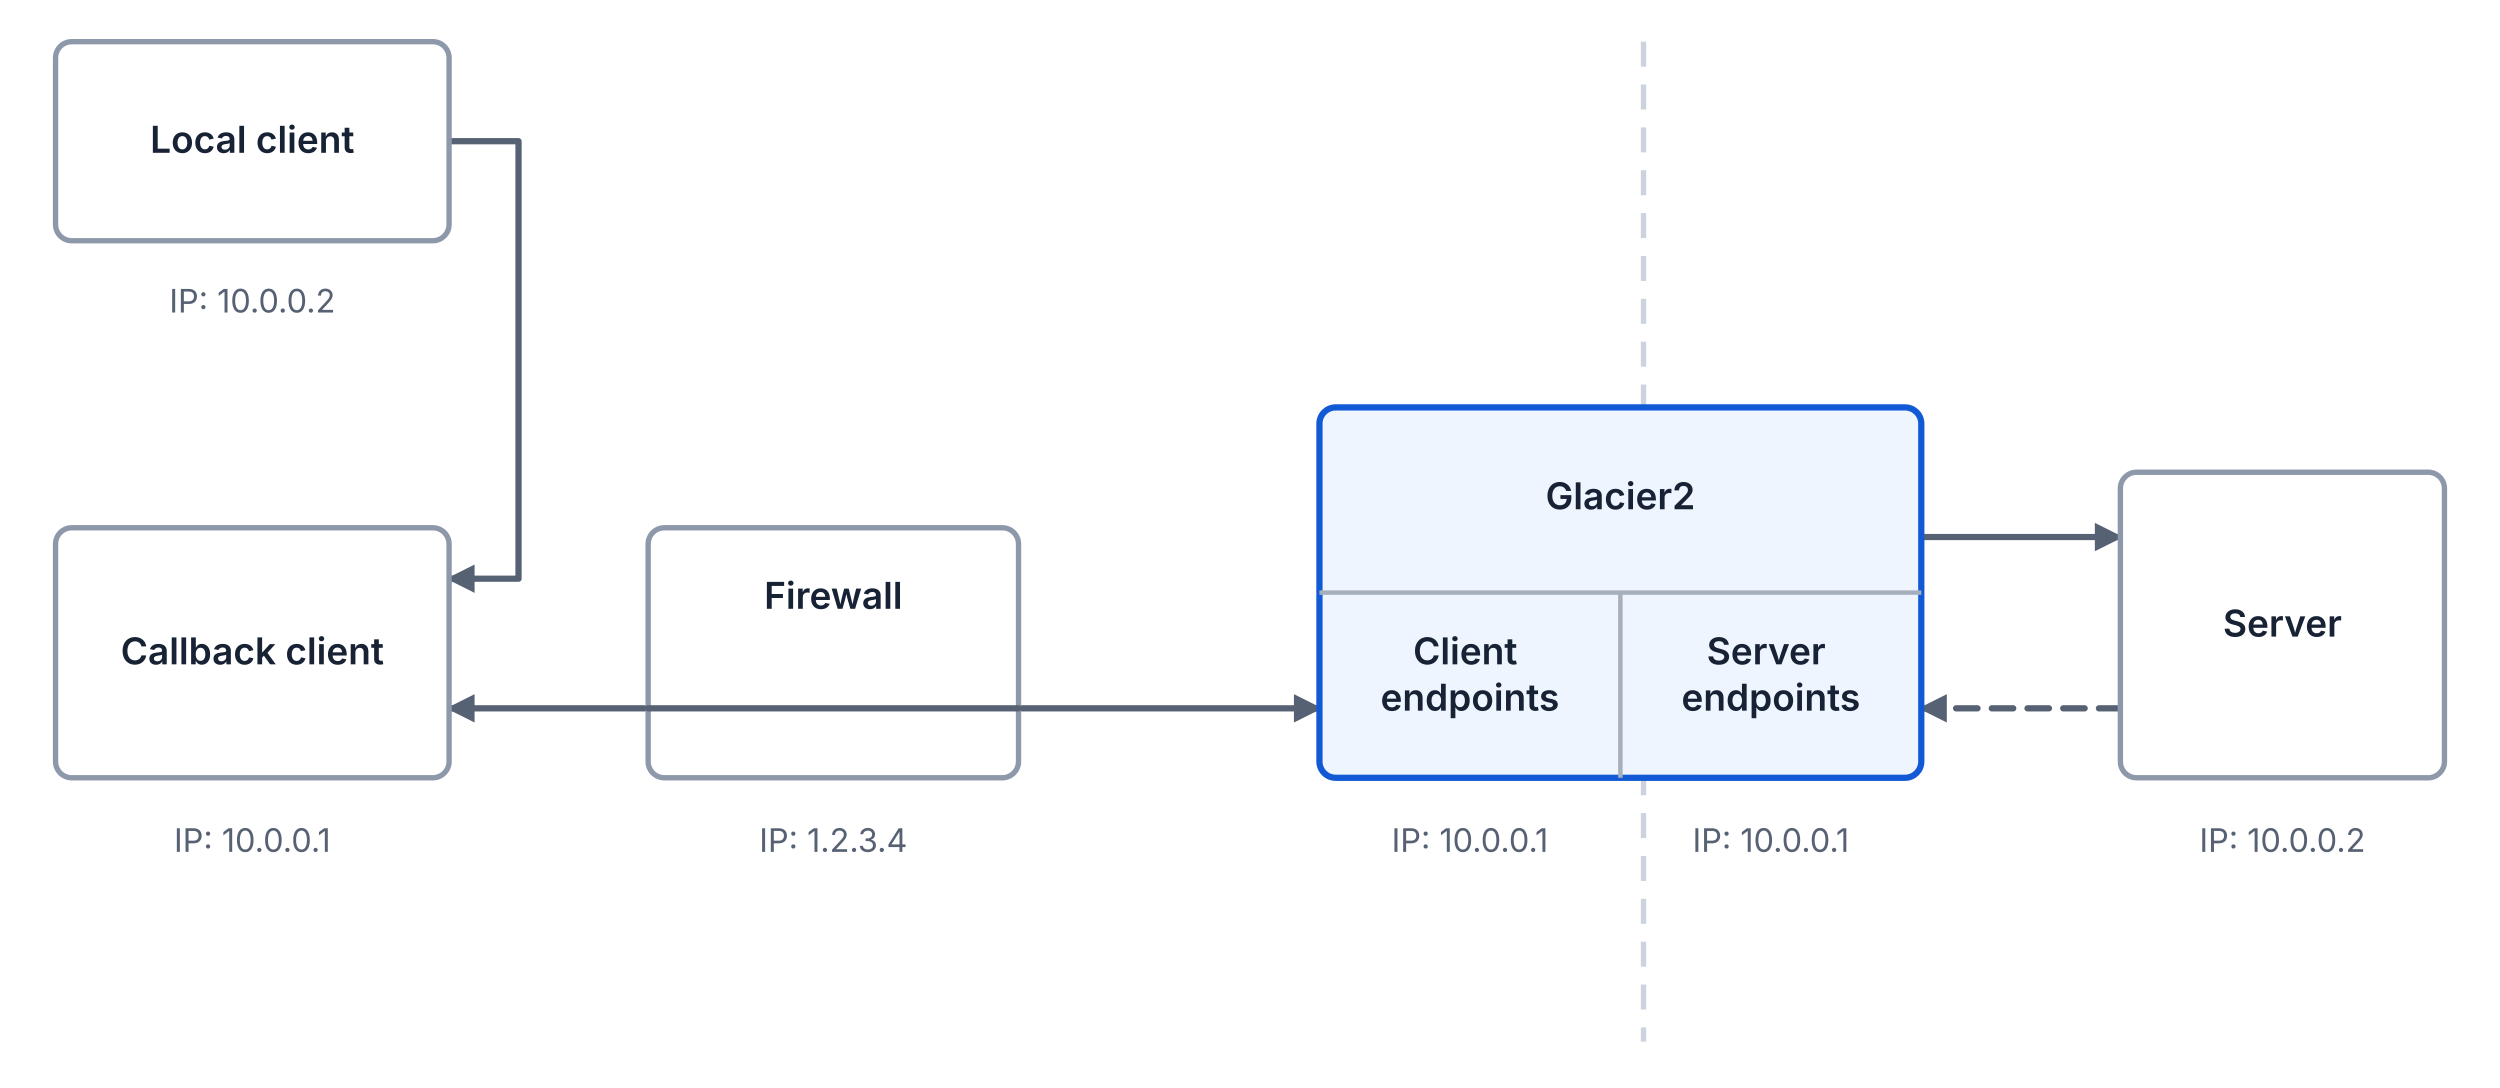
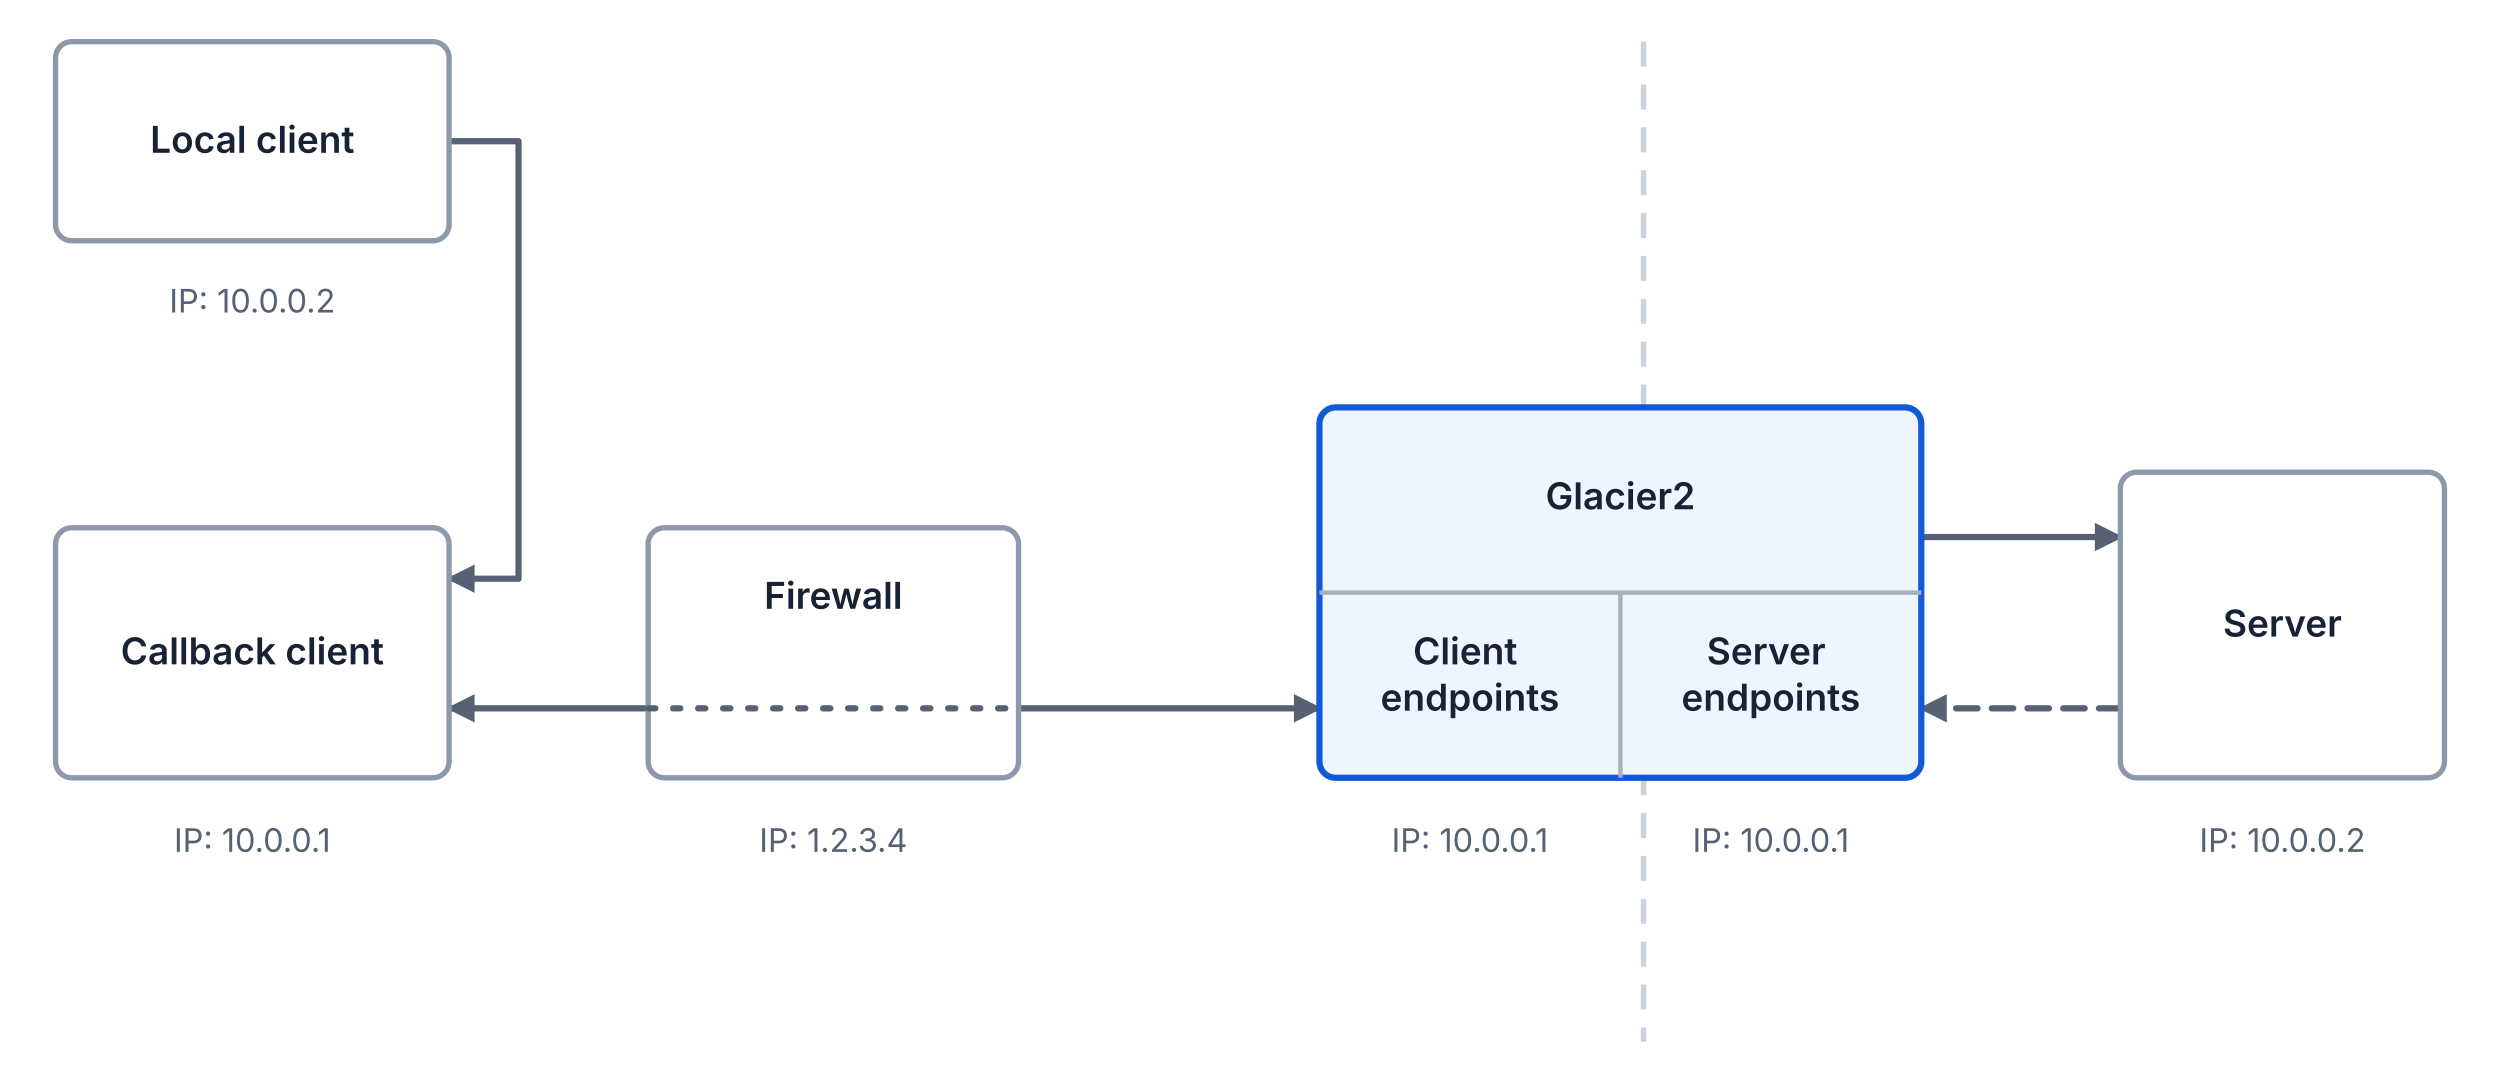
<svg xmlns="http://www.w3.org/2000/svg" width="700" height="304.63" viewBox="0 0 1080 470" role="img" aria-labelledby="title description">
  <defs>
    <marker id="arrow" viewBox="0 0 8 8" refX="7.2" refY="4" markerWidth="7" markerHeight="7" orient="auto-start-reverse">
      <path d="M 0 0 L 8 4 L 0 8 Z" fill="#566174" />
    </marker>
  </defs>
  <style>
    text {
      fill: #182235;
      font-family: Inter, ui-sans-serif, system-ui, -apple-system, BlinkMacSystemFont, "Segoe UI", sans-serif;
    }
    .label {
      font-size: 16px;
      font-weight: 600;
      text-anchor: middle;
    }
    .annotation {
      fill: #566174;
      font-size: 14px;
      text-anchor: middle;
    }
    .application {
      fill: #ffffff;
      stroke: #8d99aa;
      stroke-width: 1.5;
    }
    .runtime {
      fill: #eef5ff;
      stroke: #1259d6;
      stroke-width: 1.75;
    }
    .boundary {
      fill: #fbfcfe;
      stroke: #cbd3de;
      stroke-width: 1.5;
      stroke-dasharray: 7 5;
    }
    .connector {
      fill: none;
      stroke: #566174;
      stroke-width: 1.75;
      stroke-linecap: round;
      stroke-linejoin: round;
    }
    .one-way {
      marker-end: url(#arrow);
    }
    .two-way {
      marker-start: url(#arrow);
      marker-end: url(#arrow);
    }
+     .through-firewall {
+       stroke-dasharray: 2 5;
+     }
    .callback {
      stroke-dasharray: 6 4;
      marker-end: url(#arrow);
    }
    .divider {
      fill: none;
      stroke: #a6afbc;
      stroke-width: 1.25;
    }
  </style>
  <rect width="1080" height="470" fill="#ffffff" />
  <g id="boundaries" aria-hidden="true">
    <path class="boundary" d="M 710 18 V 450" vector-effect="non-scaling-stroke" />
  </g>
  <g id="connectors" aria-hidden="true">
    <path class="connector one-way" d="M 194 61 H 224 V 250 H 194" vector-effect="non-scaling-stroke" />
    <path class="connector two-way" d="M 194 306 H 570" vector-effect="non-scaling-stroke" />
    <path class="connector one-way" d="M 830 232 H 916" vector-effect="non-scaling-stroke" />
    <path class="connector callback" d="M 916 306 L 830 306" vector-effect="non-scaling-stroke" />
  </g>
  <g id="components" aria-hidden="true">
    <rect class="application" x="24" y="18" width="170" height="86" rx="7" vector-effect="non-scaling-stroke" />
    <rect class="application" x="24" y="228" width="170" height="108" rx="7" vector-effect="non-scaling-stroke" />
    <rect class="application" x="280" y="228" width="160" height="108" rx="7" vector-effect="non-scaling-stroke" />
    <rect class="runtime" x="570" y="176" width="260" height="160" rx="7" vector-effect="non-scaling-stroke" />
    <path class="divider" d="M 570 256 H 830 M 700.0 256 V 336" vector-effect="non-scaling-stroke" />
    <rect class="application" x="916" y="204" width="140" height="132" rx="7" vector-effect="non-scaling-stroke" />
-     <path class="connector" d="M 280 306 H 440" vector-effect="non-scaling-stroke" />
+     <path class="connector through-firewall" d="M 280 306 H 440" vector-effect="non-scaling-stroke" />
  </g>
  <g id="labels">
    <text class="label" x="109.0" y="66.0">Local client</text>
    <text class="annotation" x="109" y="135">IP: 10.0.0.2</text>
    <text class="label" x="109.0" y="287.0">Callback client</text>
    <text class="label" x="360" y="263">Firewall</text>
    <text class="label" x="700.0" y="220">Glacier2</text>
    <text class="label" x="635.0" y="287">
      <tspan x="635.0" dy="0">Client</tspan>
      <tspan x="635.0" dy="20">endpoints</tspan>
    </text>
    <text class="label" x="765.0" y="287">
      <tspan x="765.0" dy="0">Server</tspan>
      <tspan x="765.0" dy="20">endpoints</tspan>
    </text>
    <text class="label" x="986.0" y="275.0">Server</text>
    <text class="annotation" x="109" y="368">IP: 10.0.0.1</text>
    <text class="annotation" x="360" y="368">IP: 1.2.3.4</text>
    <text class="annotation" x="635" y="368">IP: 10.0.0.1</text>
    <text class="annotation" x="765" y="368">IP: 10.0.0.1</text>
    <text class="annotation" x="986" y="368">IP: 10.0.0.2</text>
  </g>
</svg>
